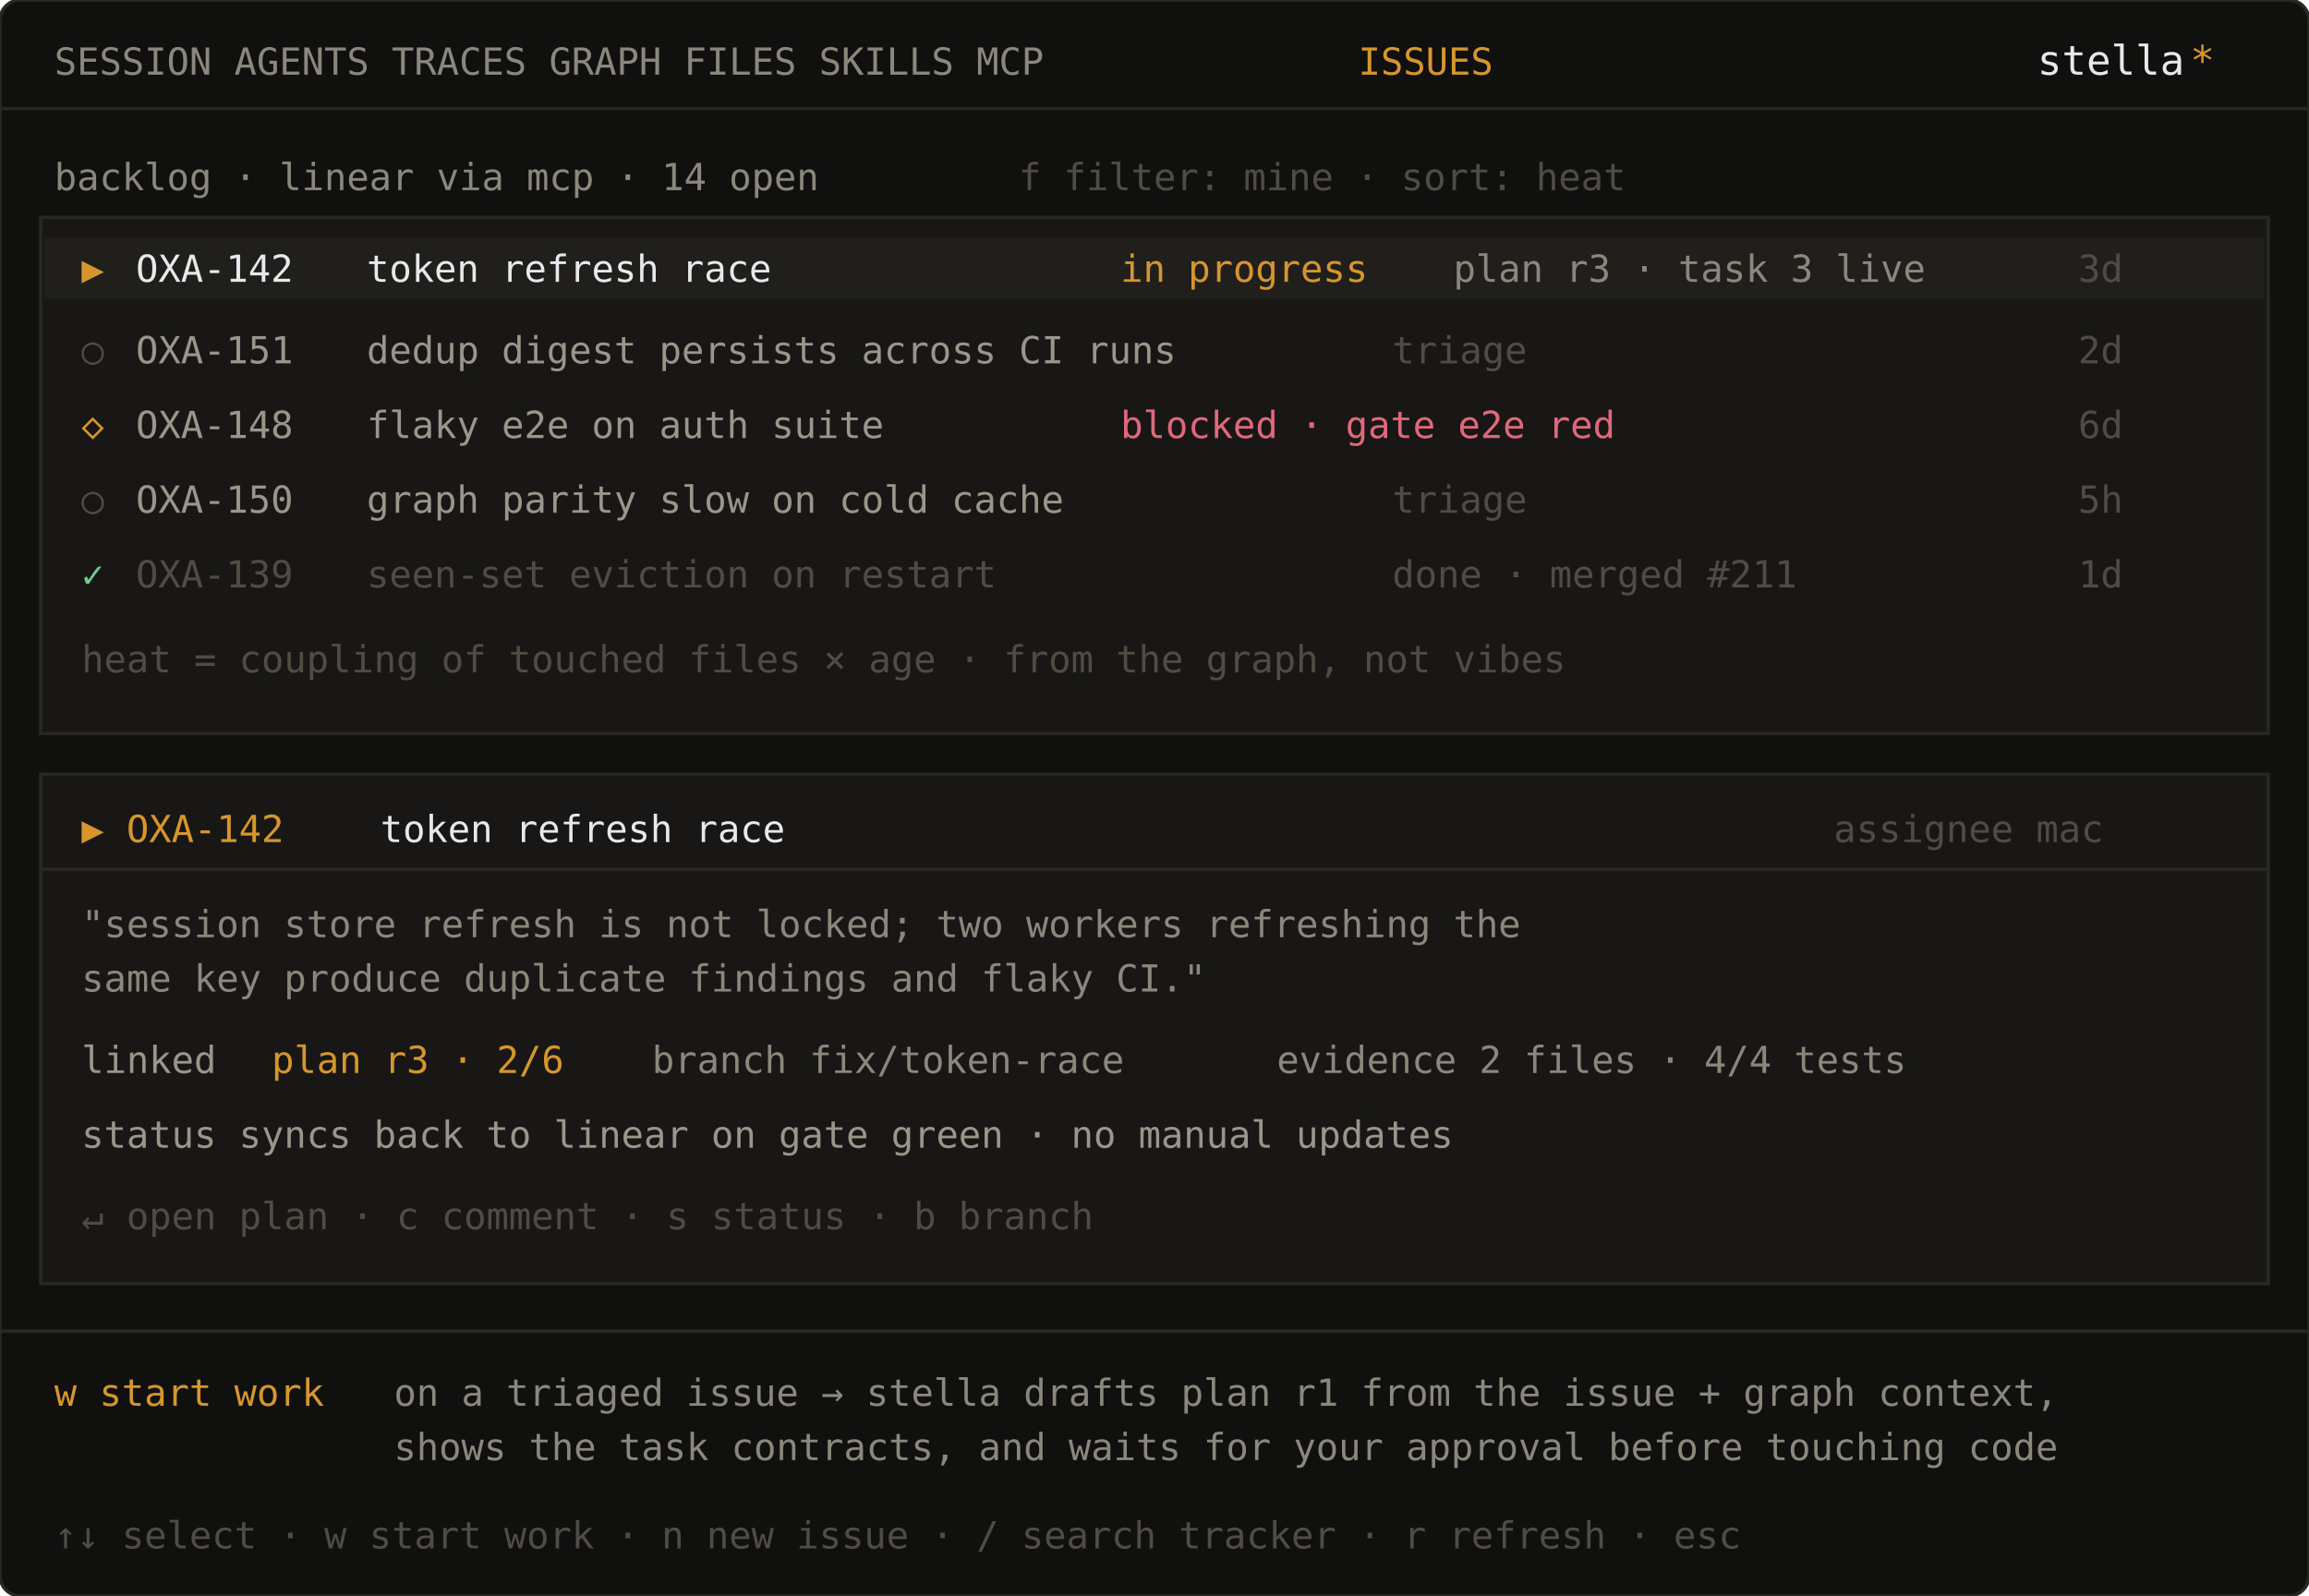
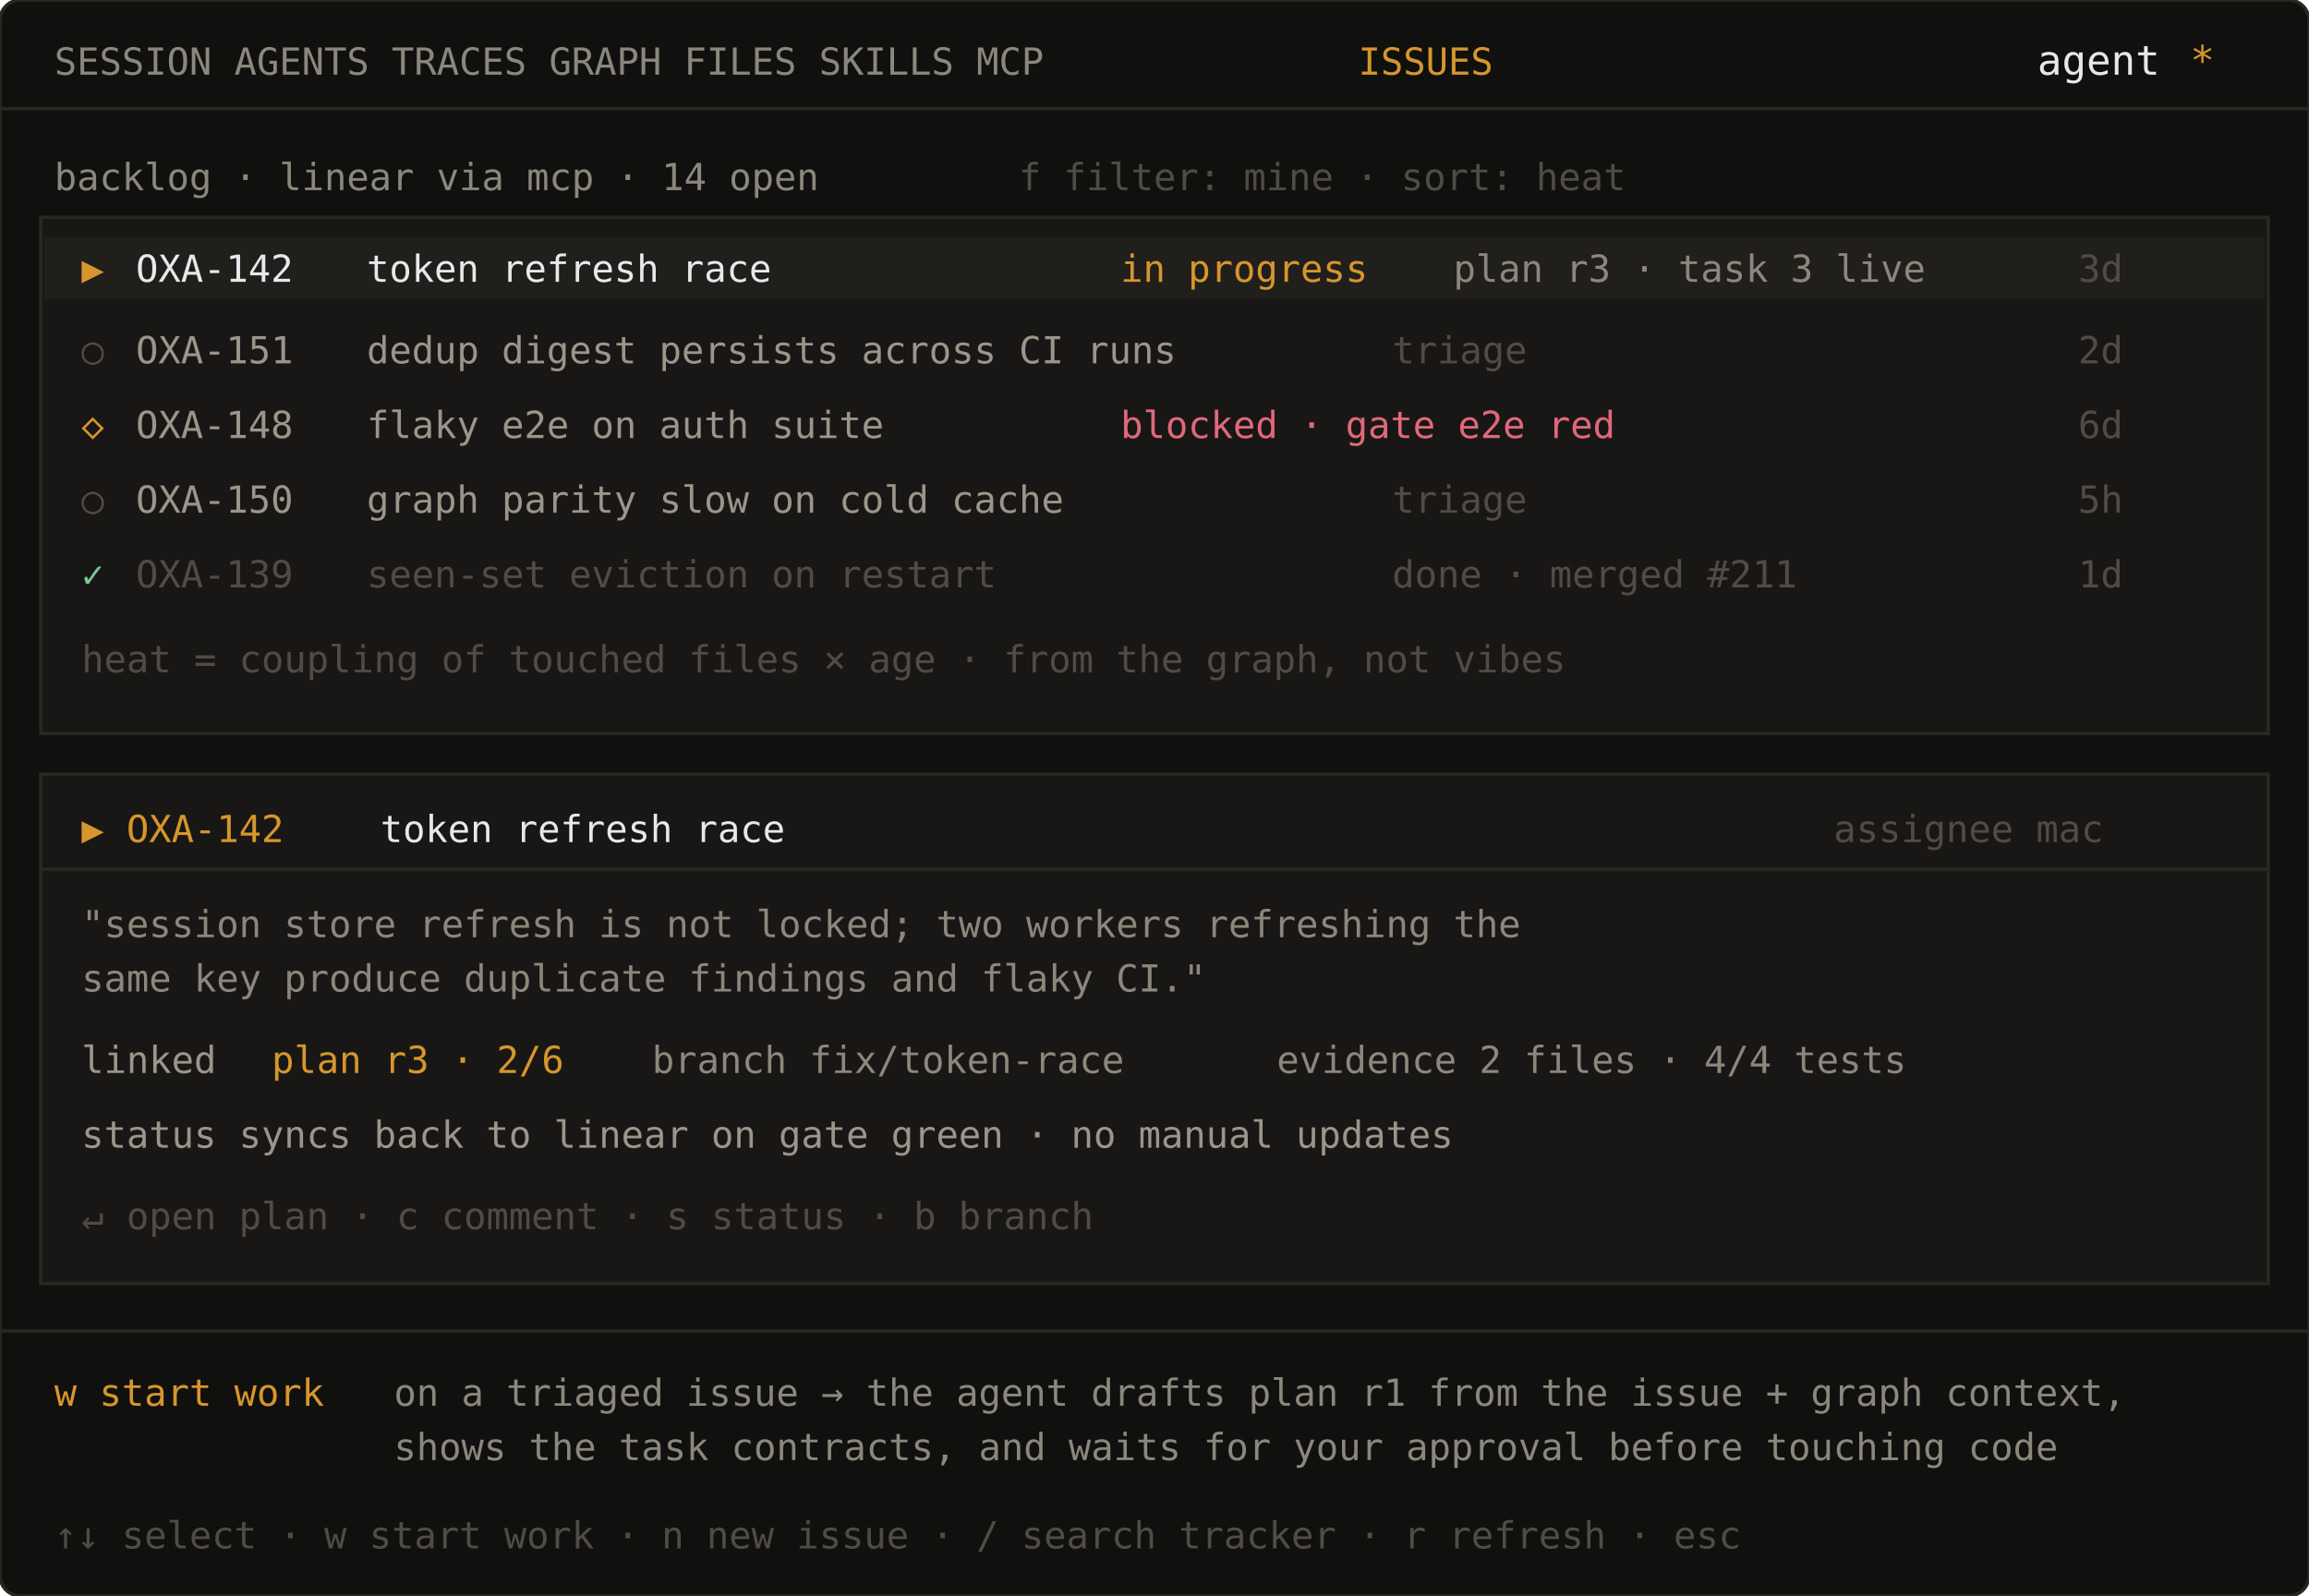
<svg xmlns="http://www.w3.org/2000/svg" viewBox="0 0 680 470" width="680" height="470" font-family="DejaVu Sans Mono, JetBrains Mono, monospace">
  <rect x="0" y="0" width="680" height="470" rx="6" fill="#10100F" stroke="#292722" stroke-width="1" />
  <text x="16" y="22" font-size="11" fill="#8C877C">SESSION  AGENTS  TRACES  GRAPH  FILES  SKILLS  MCP</text>
  <text x="400" y="22" font-size="11" fill="#D6962C" font-weight="500">ISSUES</text>
-   <text x="600" y="22" font-size="12" fill="#E8E8EC" font-weight="500">stella</text>
+   <text x="600" y="22" font-size="12" fill="#E8E8EC" font-weight="500">agent</text>
  <text x="645" y="22" font-size="12" fill="#D6962C" font-weight="500">*</text>
  <line x1="0" y1="32" x2="680" y2="32" stroke="#292722" stroke-width="1" />
  <text x="16" y="56" font-size="11" fill="#8C877C">backlog · linear via mcp · 14 open</text>
  <text x="300" y="56" font-size="11" fill="#504C44">f filter: mine · sort: heat</text>
  <rect x="12" y="64" width="656" height="152" fill="#181715" stroke="#292722" stroke-width="1" />
  <rect x="13" y="70" width="654" height="18" fill="#201F1C" />
  <text x="24" y="83" font-size="11" fill="#D6962C">▶</text>
  <text x="40" y="83" font-size="11" fill="#E8E8EC">OXA-142</text>
  <text x="108" y="83" font-size="11" fill="#E8E8EC">token refresh race</text>
  <text x="330" y="83" font-size="11" fill="#D6962C">in progress</text>
  <text x="428" y="83" font-size="11" fill="#8C877C">plan r3 · task 3 live</text>
  <text x="612" y="83" font-size="11" fill="#504C44">3d</text>
  <text x="24" y="107" font-size="11" fill="#504C44">○</text>
  <text x="40" y="107" font-size="11" fill="#9B958A">OXA-151</text>
  <text x="108" y="107" font-size="11" fill="#9B958A">dedup digest persists across CI runs</text>
  <text x="410" y="107" font-size="11" fill="#504C44">triage</text>
  <text x="612" y="107" font-size="11" fill="#504C44">2d</text>
  <text x="24" y="129" font-size="11" fill="#D6962C">◇</text>
  <text x="40" y="129" font-size="11" fill="#9B958A">OXA-148</text>
  <text x="108" y="129" font-size="11" fill="#9B958A">flaky e2e on auth suite</text>
  <text x="330" y="129" font-size="11" fill="#E0687A">blocked · gate e2e red</text>
  <text x="612" y="129" font-size="11" fill="#504C44">6d</text>
  <text x="24" y="151" font-size="11" fill="#504C44">○</text>
  <text x="40" y="151" font-size="11" fill="#9B958A">OXA-150</text>
  <text x="108" y="151" font-size="11" fill="#9B958A">graph parity slow on cold cache</text>
  <text x="410" y="151" font-size="11" fill="#504C44">triage</text>
  <text x="612" y="151" font-size="11" fill="#504C44">5h</text>
  <text x="24" y="173" font-size="11" fill="#74C991">✓</text>
  <text x="40" y="173" font-size="11" fill="#504C44">OXA-139</text>
  <text x="108" y="173" font-size="11" fill="#504C44">seen-set eviction on restart</text>
  <text x="410" y="173" font-size="11" fill="#504C44">done · merged #211</text>
  <text x="612" y="173" font-size="11" fill="#504C44">1d</text>
  <text x="24" y="198" font-size="11" fill="#504C44">heat = coupling of touched files × age · from the graph, not vibes</text>
  <rect x="12" y="228" width="656" height="150" fill="#181715" stroke="#292722" stroke-width="1" />
  <text x="24" y="248" font-size="11" fill="#D6962C">▶ OXA-142</text>
  <text x="112" y="248" font-size="11" fill="#E8E8EC">token refresh race</text>
  <text x="540" y="248" font-size="11" fill="#504C44">assignee mac</text>
  <line x1="12" y1="256" x2="668" y2="256" stroke="#292722" stroke-width="1" />
  <text x="24" y="276" font-size="11" fill="#8C877C">"session store refresh is not locked; two workers refreshing the</text>
  <text x="24" y="292" font-size="11" fill="#8C877C">same key produce duplicate findings and flaky CI."</text>
  <text x="24" y="316" font-size="11" fill="#9B958A">linked</text>
  <text x="80" y="316" font-size="11" fill="#D6962C">plan r3 · 2/6</text>
  <text x="192" y="316" font-size="11" fill="#8C877C">branch fix/token-race</text>
  <text x="376" y="316" font-size="11" fill="#8C877C">evidence 2 files · 4/4 tests</text>
  <text x="24" y="338" font-size="11" fill="#9B958A">status syncs back to linear on gate green · no manual updates</text>
  <text x="24" y="362" font-size="11" fill="#504C44">↵ open plan · c comment · s status · b branch</text>
  <line x1="0" y1="392" x2="680" y2="392" stroke="#292722" stroke-width="1" />
  <text x="16" y="414" font-size="11" fill="#D6962C">w start work</text>
-   <text x="116" y="414" font-size="11" fill="#8C877C">on a triaged issue → stella drafts plan r1 from the issue + graph context,</text>
+   <text x="116" y="414" font-size="11" fill="#8C877C">on a triaged issue → the agent drafts plan r1 from the issue + graph context,</text>
  <text x="116" y="430" font-size="11" fill="#8C877C">shows the task contracts, and waits for your approval before touching code</text>
  <text x="16" y="456" font-size="11" fill="#504C44">↑↓ select · w start work · n new issue · / search tracker · r refresh · esc</text>
</svg>
